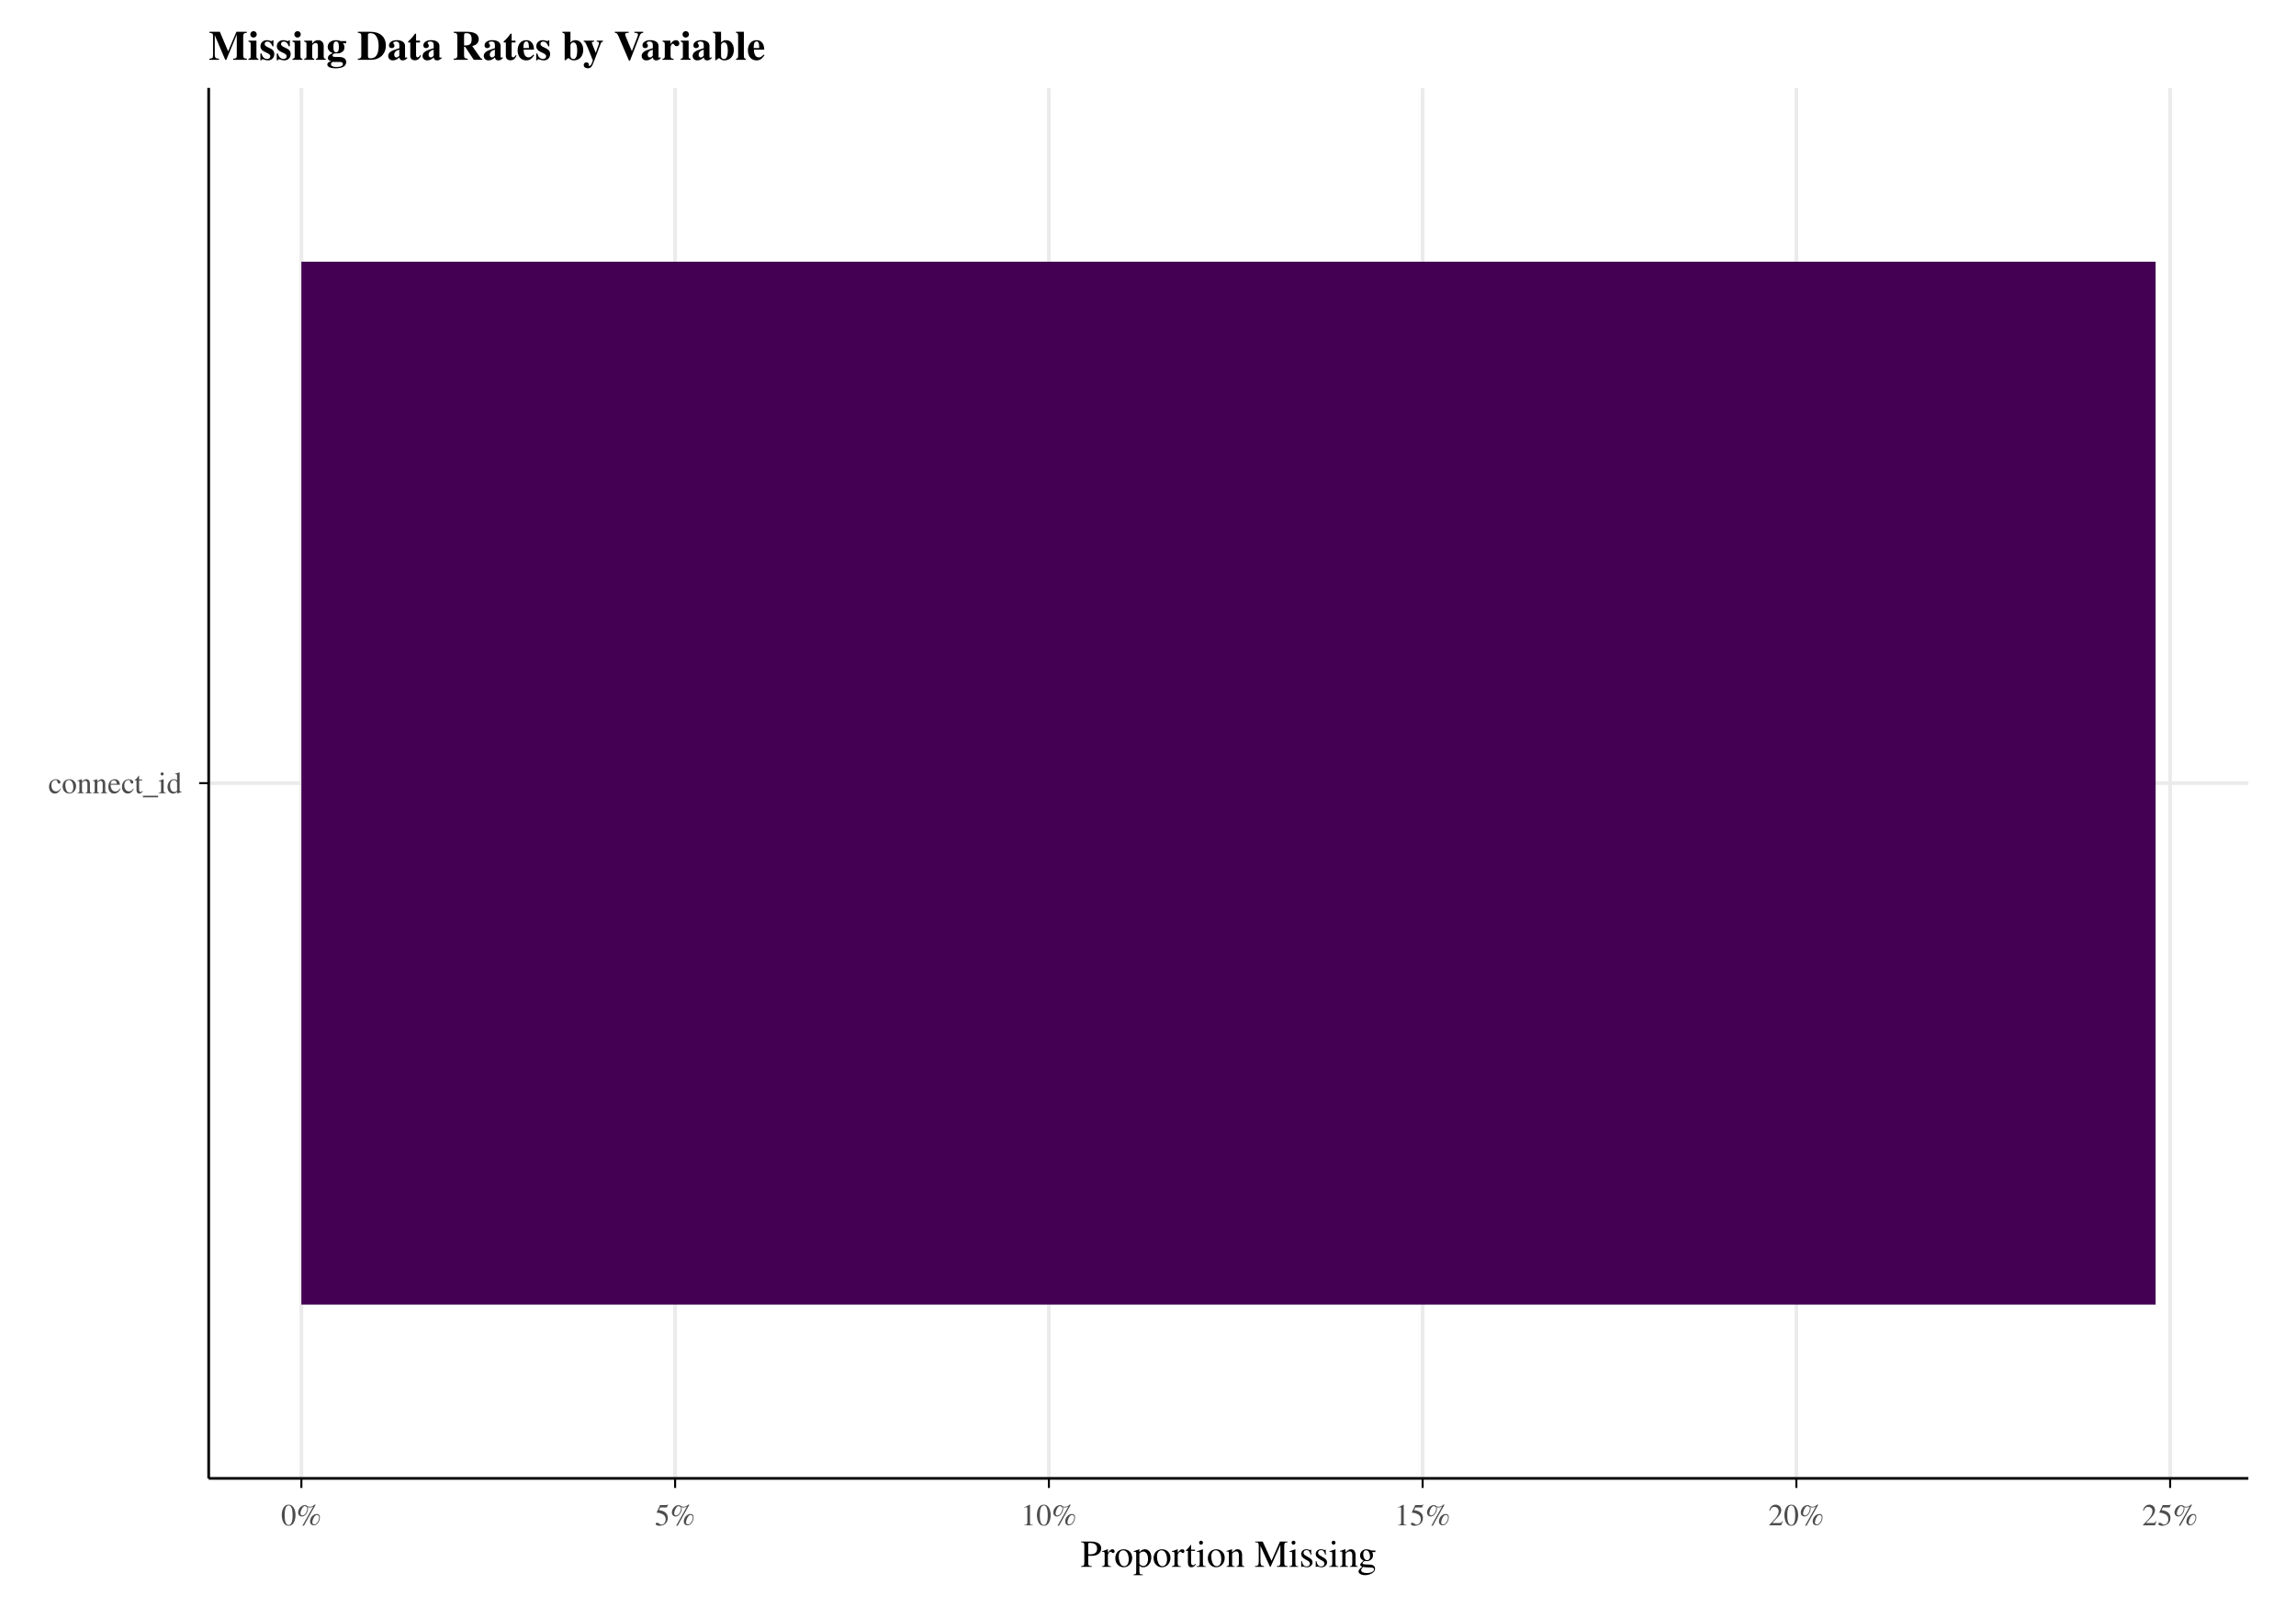
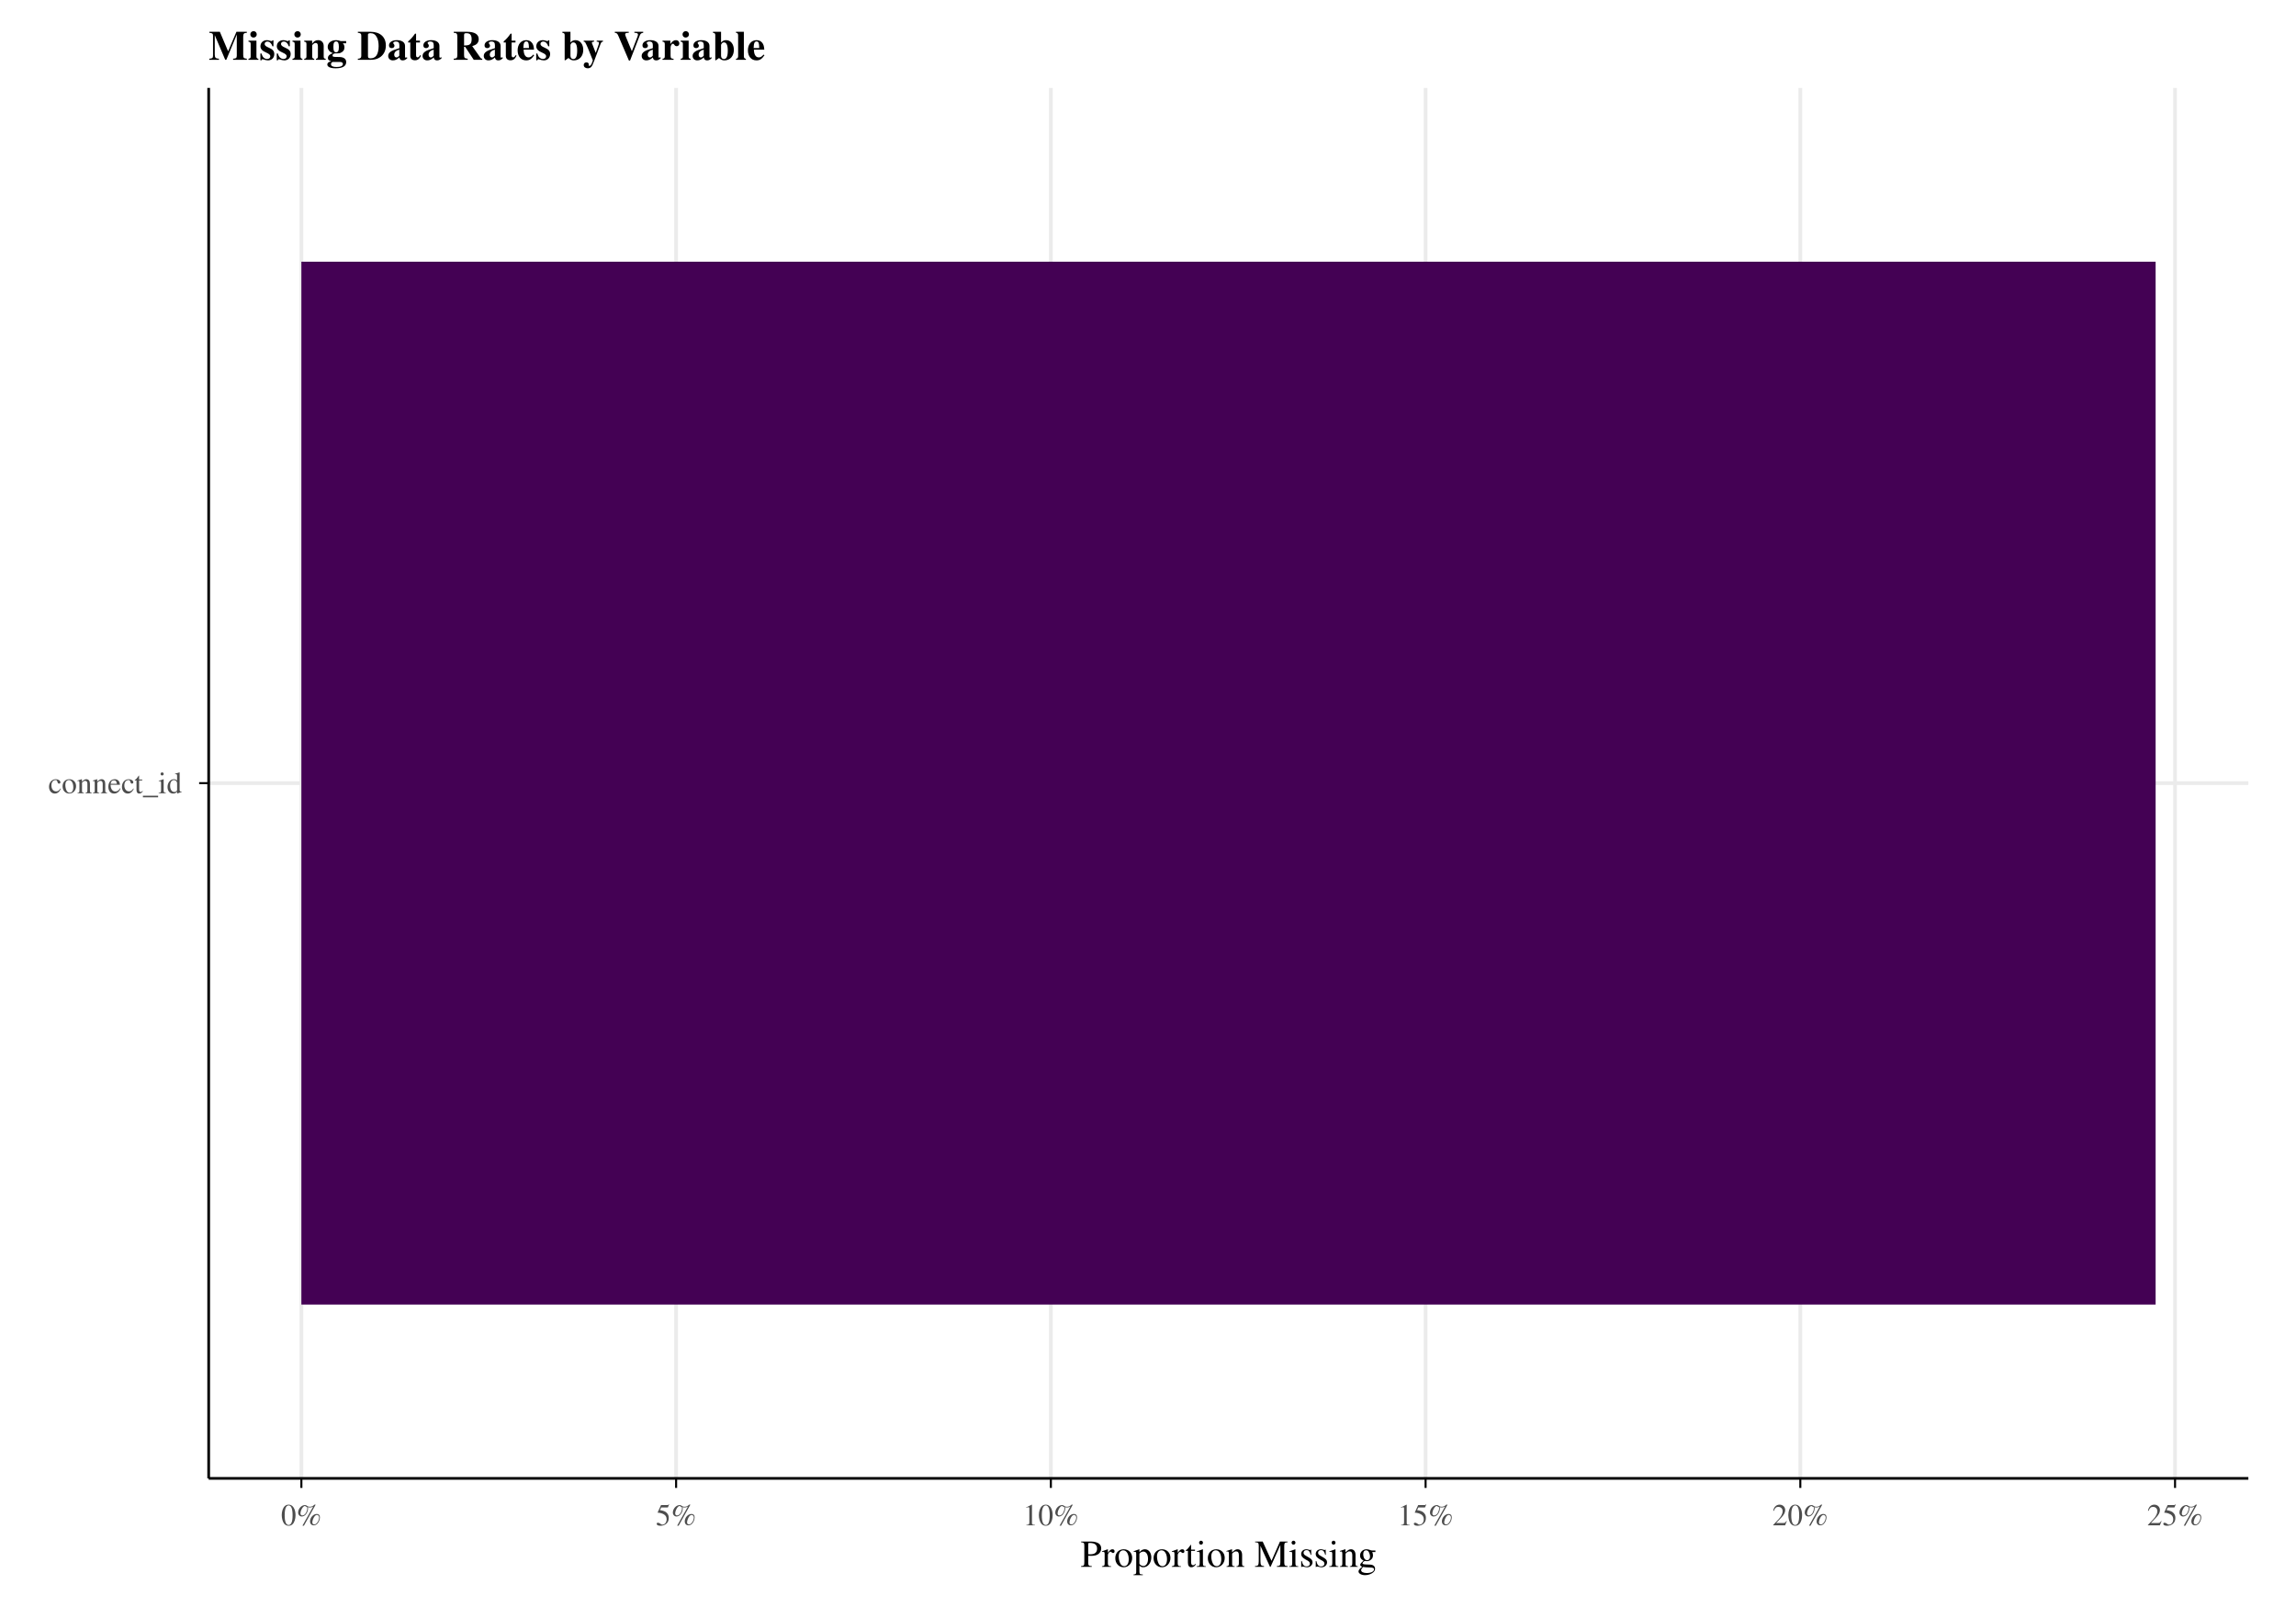
<svg xmlns="http://www.w3.org/2000/svg" width="720.00pt" height="504.00pt" viewBox="0 0 720.00 504.00">
  <g class="svglite">
    <defs>
      <style type="text/css">
    .svglite line, .svglite polyline, .svglite polygon, .svglite path, .svglite rect, .svglite circle {
      fill: none;
      stroke: #000000;
      stroke-linecap: round;
      stroke-linejoin: round;
      stroke-miterlimit: 10.00;
    }
    .svglite text {
      white-space: pre;
    }
    .svglite g.glyphgroup path {
      fill: inherit;
      stroke: none;
    }
  </style>
    </defs>
    <rect width="100%" height="100%" style="stroke: none; fill: #FFFFFF;" />
    <defs>
      <clipPath id="cpMC4wMHw3MjAuMDB8MC4wMHw1MDQuMDA=">
        <rect x="0.00" y="0.00" width="720.00" height="504.00" />
      </clipPath>
    </defs>
    <g clip-path="url(#cpMC4wMHw3MjAuMDB8MC4wMHw1MDQuMDA=)">
      <rect x="0" y="0.00" width="720.00" height="504.00" style="stroke-width: 1.16; stroke: none; fill: #FFFFFF;" />
    </g>
    <defs>
      <clipPath id="cpNjUuNDR8NzA1LjA2fDI3LjU3fDQ2My42Ng==">
        <rect x="65.44" y="27.57" width="639.62" height="436.10" />
      </clipPath>
    </defs>
    <g clip-path="url(#cpNjUuNDR8NzA1LjA2fDI3LjU3fDQ2My42Ng==)">
      <polyline points="65.44,245.62 705.06,245.62 " style="stroke-width: 1.16; stroke: #EBEBEB; stroke-linecap: butt;" />
      <polyline points="94.51,463.66 94.51,27.57 " style="stroke-width: 1.16; stroke: #EBEBEB; stroke-linecap: butt;" />
-       <polyline points="211.71,463.66 211.71,27.57 " style="stroke-width: 1.16; stroke: #EBEBEB; stroke-linecap: butt;" />
-       <polyline points="328.92,463.66 328.92,27.57 " style="stroke-width: 1.16; stroke: #EBEBEB; stroke-linecap: butt;" />
-       <polyline points="446.12,463.66 446.12,27.57 " style="stroke-width: 1.16; stroke: #EBEBEB; stroke-linecap: butt;" />
-       <polyline points="563.32,463.66 563.32,27.57 " style="stroke-width: 1.16; stroke: #EBEBEB; stroke-linecap: butt;" />
-       <polyline points="680.53,463.66 680.53,27.57 " style="stroke-width: 1.16; stroke: #EBEBEB; stroke-linecap: butt;" />
+       <polyline points="212.02,463.66 212.02,27.57 " style="stroke-width: 1.16; stroke: #EBEBEB; stroke-linecap: butt;" />
+       <polyline points="329.54,463.66 329.54,27.57 " style="stroke-width: 1.16; stroke: #EBEBEB; stroke-linecap: butt;" />
+       <polyline points="447.05,463.66 447.05,27.57 " style="stroke-width: 1.16; stroke: #EBEBEB; stroke-linecap: butt;" />
+       <polyline points="564.56,463.66 564.56,27.57 " style="stroke-width: 1.16; stroke: #EBEBEB; stroke-linecap: butt;" />
+       <polyline points="682.07,463.66 682.07,27.57 " style="stroke-width: 1.16; stroke: #EBEBEB; stroke-linecap: butt;" />
      <rect x="94.51" y="82.08" width="581.47" height="327.07" style="stroke-width: 1.16; stroke: none; stroke-linecap: butt; stroke-linejoin: miter; fill: #440154;" />
    </g>
    <g clip-path="url(#cpMC4wMHw3MjAuMDB8MC4wMHw1MDQuMDA=)">
      <polyline points="65.44,463.66 65.44,27.57 " style="stroke-width: 0.85; stroke-linecap: butt;" />
      <text x="57.07" y="248.79" text-anchor="end" style="font-size: 9.60px;fill: #4D4D4D; font-family: &quot;Times&quot;;" textLength="42.12px" lengthAdjust="spacingAndGlyphs">connect_id</text>
      <polyline points="62.45,245.62 65.44,245.62 " style="stroke-width: 0.64; stroke-linecap: butt;" />
      <polyline points="65.44,463.66 705.06,463.66 " style="stroke-width: 0.85; stroke-linecap: butt;" />
      <polyline points="94.51,466.65 94.51,463.66 " style="stroke-width: 0.64; stroke-linecap: butt;" />
-       <polyline points="211.71,466.65 211.71,463.66 " style="stroke-width: 0.64; stroke-linecap: butt;" />
-       <polyline points="328.92,466.65 328.92,463.66 " style="stroke-width: 0.64; stroke-linecap: butt;" />
-       <polyline points="446.12,466.65 446.12,463.66 " style="stroke-width: 0.64; stroke-linecap: butt;" />
-       <polyline points="563.32,466.65 563.32,463.66 " style="stroke-width: 0.64; stroke-linecap: butt;" />
-       <polyline points="680.53,466.65 680.53,463.66 " style="stroke-width: 0.64; stroke-linecap: butt;" />
+       <polyline points="212.02,466.65 212.02,463.66 " style="stroke-width: 0.64; stroke-linecap: butt;" />
+       <polyline points="329.54,466.65 329.54,463.66 " style="stroke-width: 0.64; stroke-linecap: butt;" />
+       <polyline points="447.05,466.65 447.05,463.66 " style="stroke-width: 0.64; stroke-linecap: butt;" />
+       <polyline points="564.56,466.65 564.56,463.66 " style="stroke-width: 0.64; stroke-linecap: butt;" />
+       <polyline points="682.07,466.65 682.07,463.66 " style="stroke-width: 0.64; stroke-linecap: butt;" />
      <text x="94.51" y="478.38" text-anchor="middle" style="font-size: 9.60px;fill: #4D4D4D; font-family: &quot;Times&quot;;" textLength="12.78px" lengthAdjust="spacingAndGlyphs">0%</text>
-       <text x="211.71" y="478.38" text-anchor="middle" style="font-size: 9.60px;fill: #4D4D4D; font-family: &quot;Times&quot;;" textLength="12.78px" lengthAdjust="spacingAndGlyphs">5%</text>
-       <text x="328.92" y="478.38" text-anchor="middle" style="font-size: 9.60px;fill: #4D4D4D; font-family: &quot;Times&quot;;" textLength="17.58px" lengthAdjust="spacingAndGlyphs">10%</text>
-       <text x="446.12" y="478.38" text-anchor="middle" style="font-size: 9.60px;fill: #4D4D4D; font-family: &quot;Times&quot;;" textLength="17.58px" lengthAdjust="spacingAndGlyphs">15%</text>
-       <text x="563.32" y="478.38" text-anchor="middle" style="font-size: 9.60px;fill: #4D4D4D; font-family: &quot;Times&quot;;" textLength="17.58px" lengthAdjust="spacingAndGlyphs">20%</text>
-       <text x="680.53" y="478.38" text-anchor="middle" style="font-size: 9.60px;fill: #4D4D4D; font-family: &quot;Times&quot;;" textLength="17.58px" lengthAdjust="spacingAndGlyphs">25%</text>
+       <text x="212.02" y="478.38" text-anchor="middle" style="font-size: 9.60px;fill: #4D4D4D; font-family: &quot;Times&quot;;" textLength="12.78px" lengthAdjust="spacingAndGlyphs">5%</text>
+       <text x="329.54" y="478.38" text-anchor="middle" style="font-size: 9.60px;fill: #4D4D4D; font-family: &quot;Times&quot;;" textLength="17.58px" lengthAdjust="spacingAndGlyphs">10%</text>
+       <text x="447.05" y="478.38" text-anchor="middle" style="font-size: 9.60px;fill: #4D4D4D; font-family: &quot;Times&quot;;" textLength="17.58px" lengthAdjust="spacingAndGlyphs">15%</text>
+       <text x="564.56" y="478.38" text-anchor="middle" style="font-size: 9.60px;fill: #4D4D4D; font-family: &quot;Times&quot;;" textLength="17.58px" lengthAdjust="spacingAndGlyphs">20%</text>
+       <text x="682.07" y="478.38" text-anchor="middle" style="font-size: 9.60px;fill: #4D4D4D; font-family: &quot;Times&quot;;" textLength="17.58px" lengthAdjust="spacingAndGlyphs">25%</text>
      <text x="385.25" y="491.41" text-anchor="middle" style="font-size: 12.00px; font-family: &quot;Times&quot;;" textLength="93.00px" lengthAdjust="spacingAndGlyphs">Proportion Missing</text>
      <text x="65.44" y="18.75" style="font-size: 13.00px; font-weight: bold; font-family: &quot;Times&quot;;" textLength="174.80px" lengthAdjust="spacingAndGlyphs">Missing Data Rates by Variable</text>
    </g>
  </g>
</svg>
